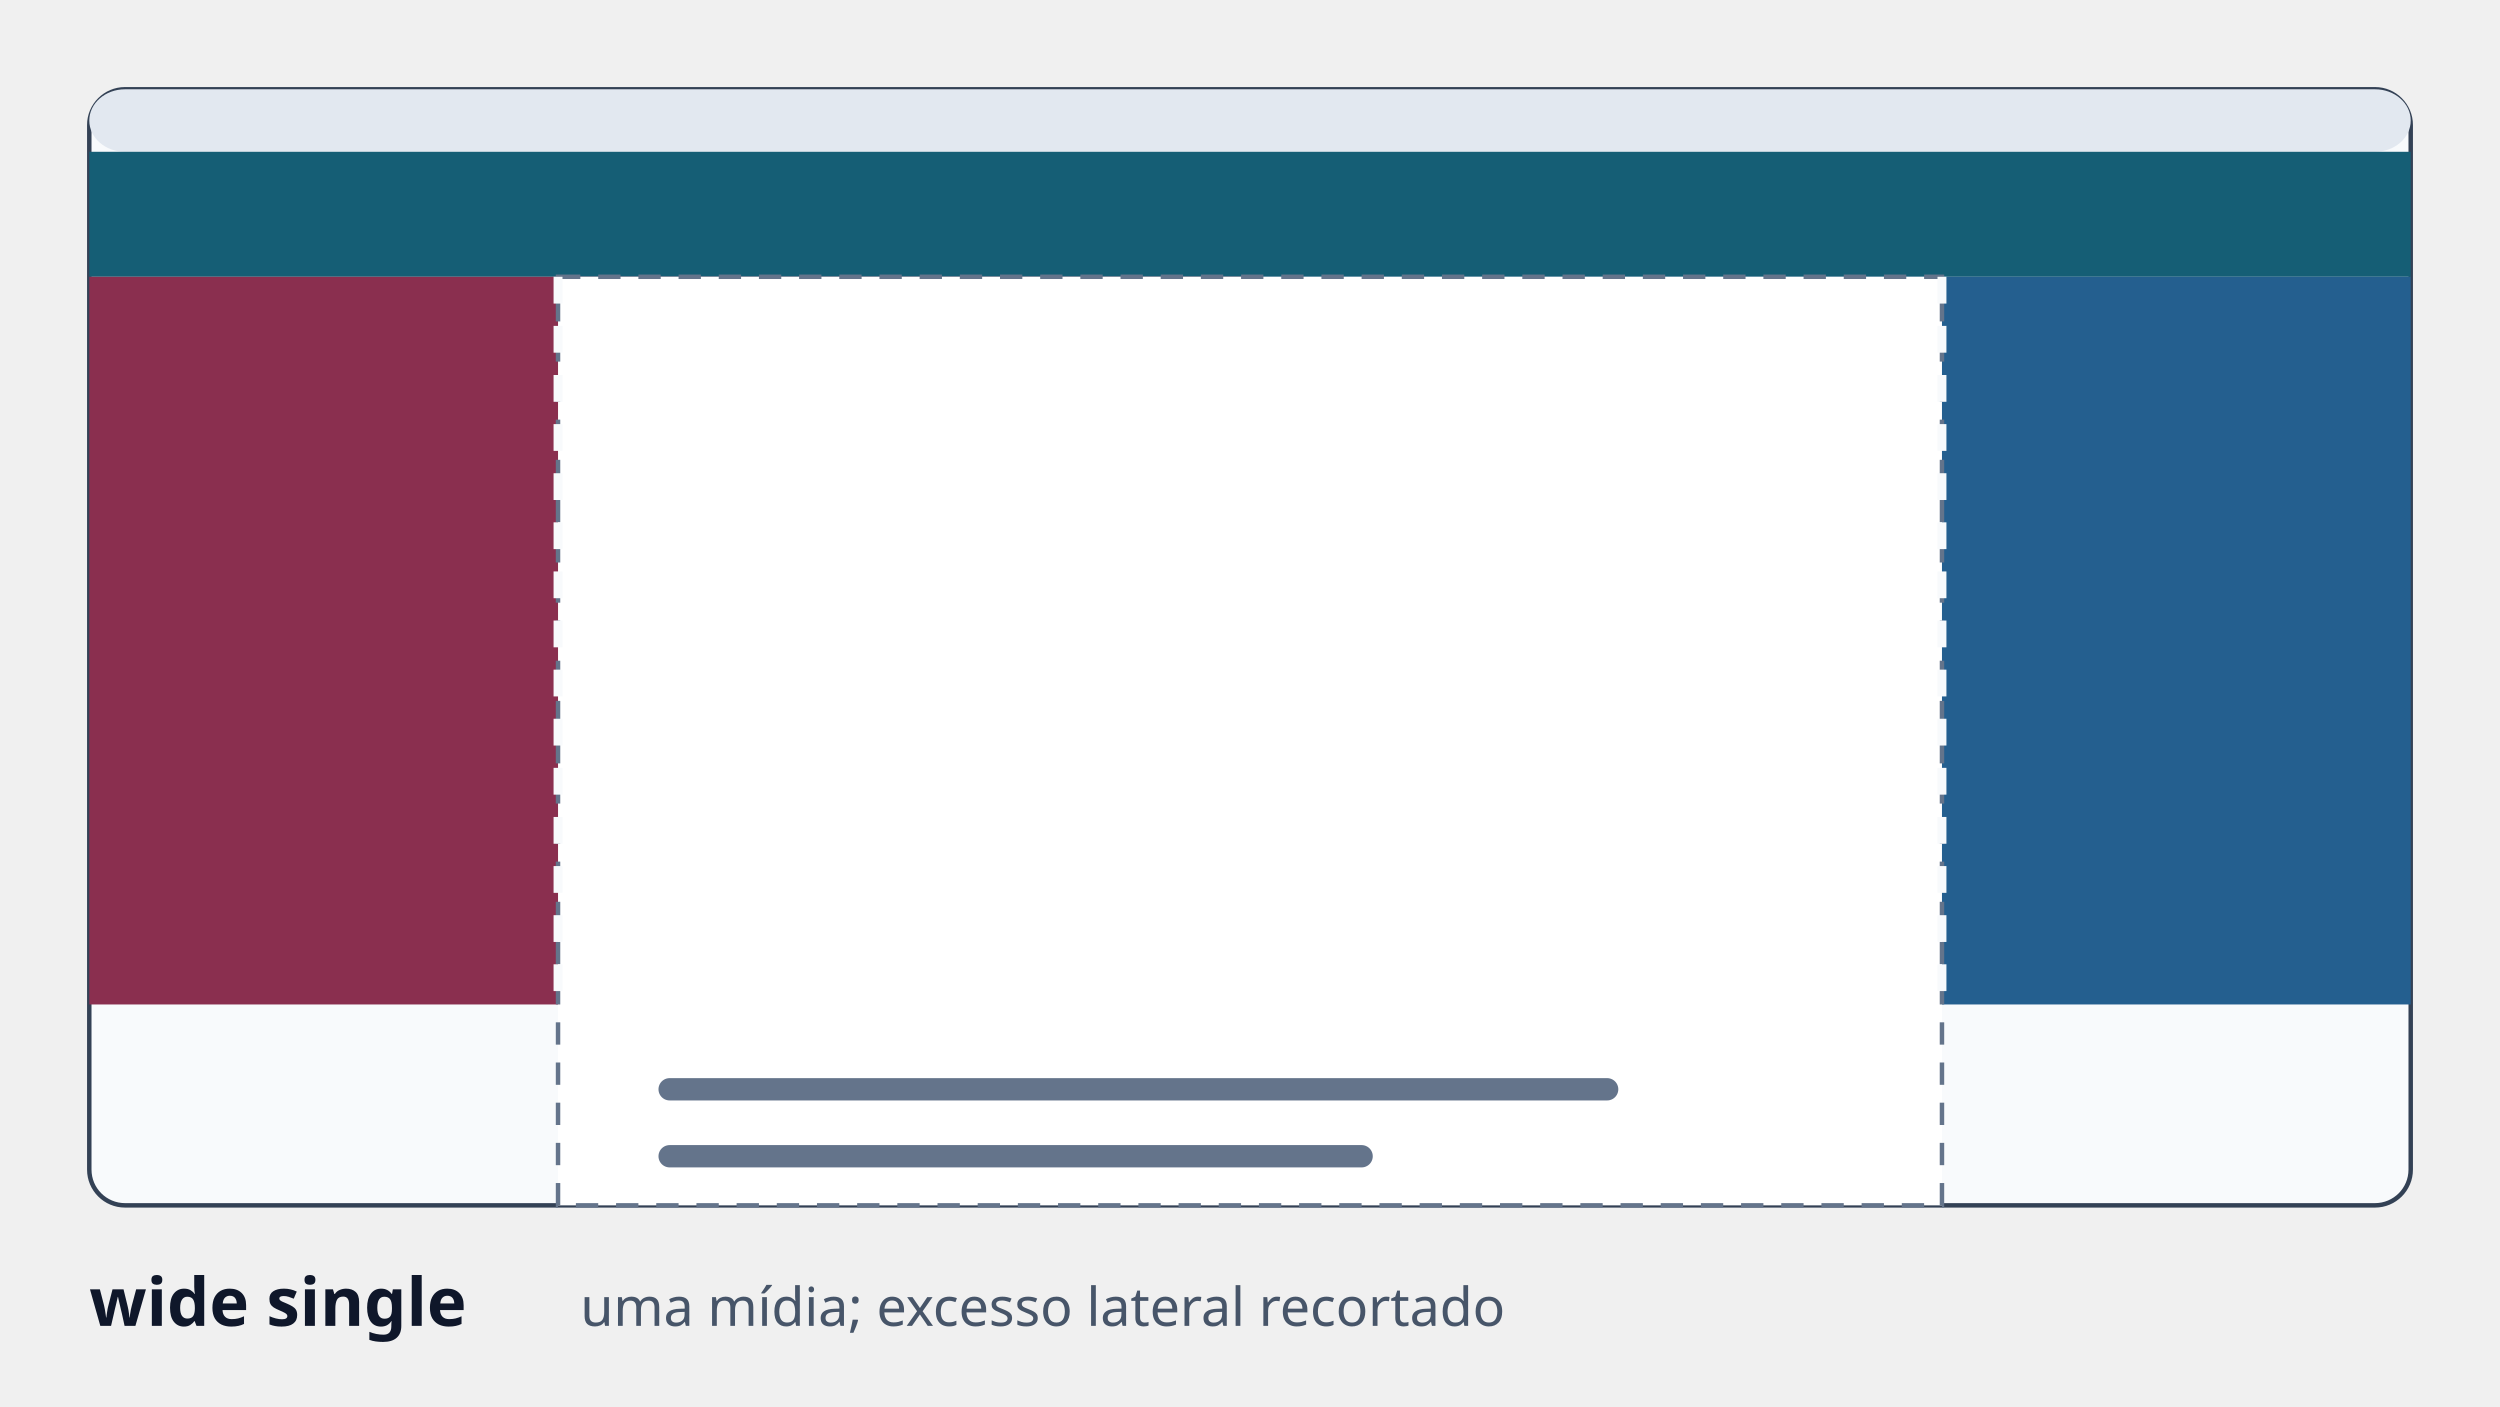
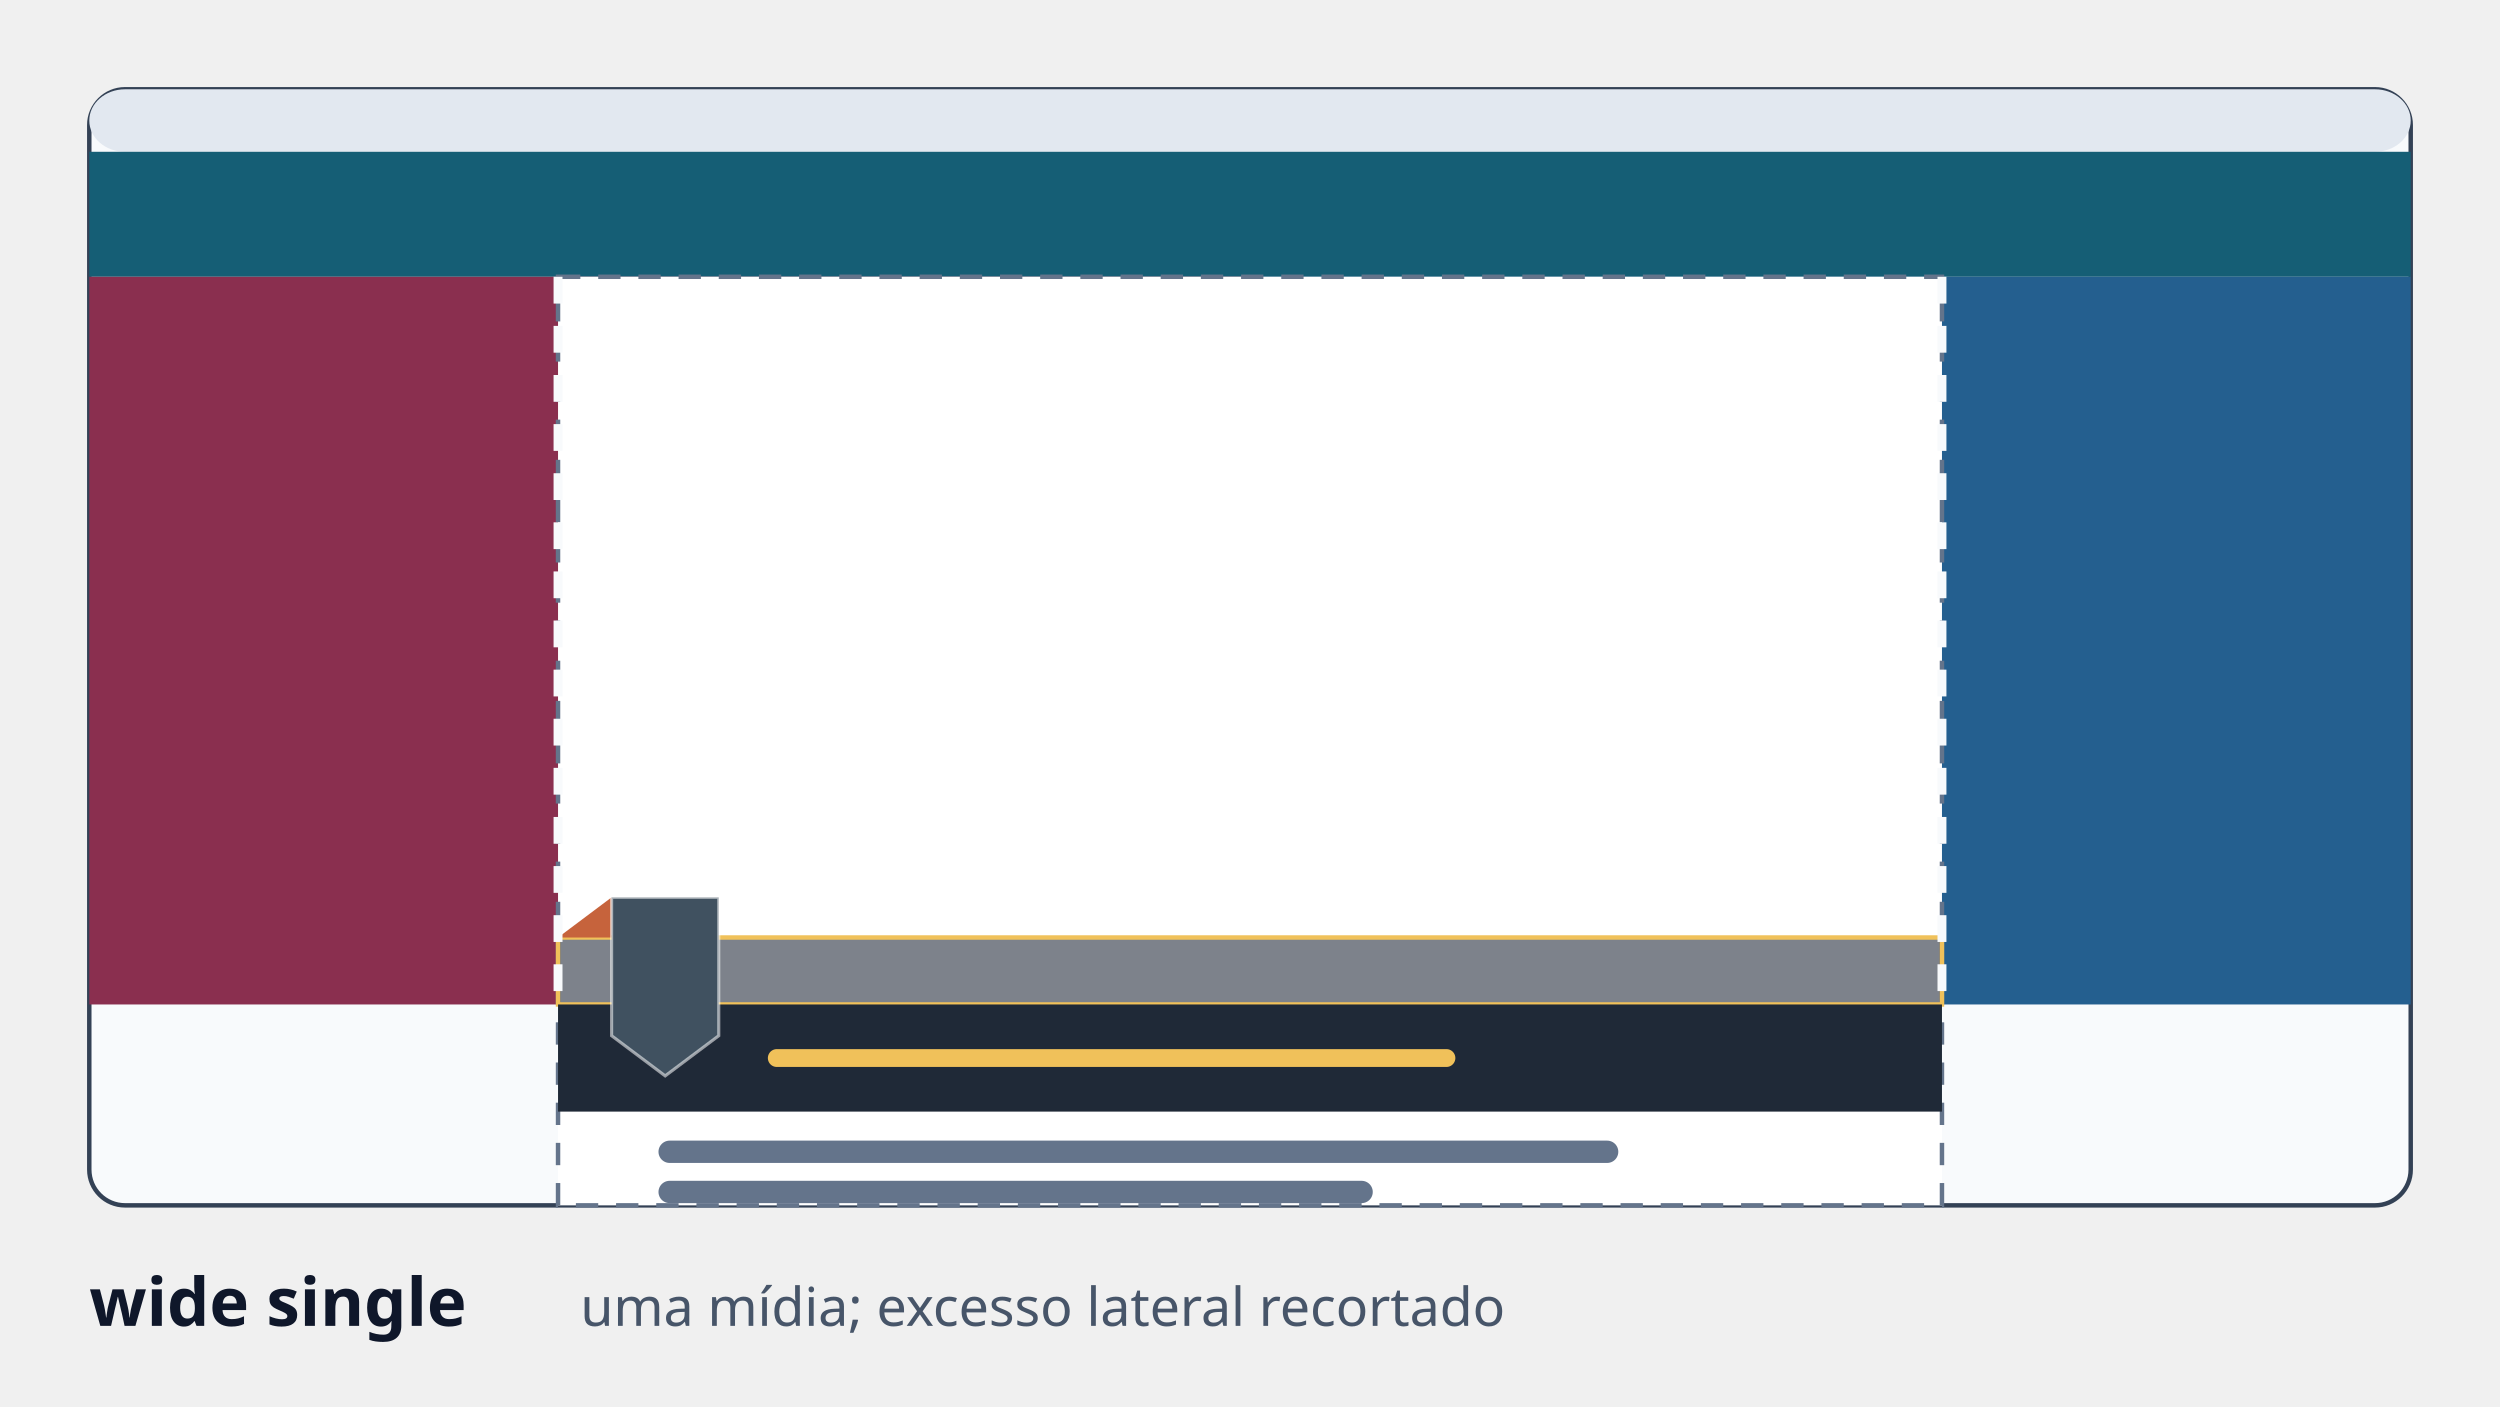
<svg xmlns="http://www.w3.org/2000/svg" width="560" height="315" viewBox="0 0 560 315" role="img" aria-labelledby="title">
  <style>
-     :root{color-scheme:light dark}.frame{fill:#f8fafc;stroke:#334155}.chrome{fill:#e2e8f0}.mast{fill:#155e75}.article{fill:#fff;stroke:#64748b;stroke-dasharray:5 4}.media-a{fill:#8a2f4f}.media-b{fill:#245f8f}.sun{fill:#f0c15a}.line{stroke:#64748b;stroke-width:5;stroke-linecap:round}.guide{fill:none;stroke:#f8fafc;stroke-width:2;stroke-dasharray:6 5}.label{fill:#0f172a;font:600 15px system-ui,sans-serif}.note{fill:#475569;font:12px system-ui,sans-serif}@media(prefers-color-scheme:dark){.frame{fill:#0f172a;stroke:#cbd5e1}.chrome{fill:#334155}.article{fill:#111827;stroke:#94a3b8}.label{fill:#f8fafc}.note{fill:#cbd5e1}.line{stroke:#94a3b8}}
+     :root{color-scheme:light dark}.frame{fill:#f8fafc;stroke:#334155}.chrome{fill:#e2e8f0}.mast{fill:#155e75}.article{fill:#fff;stroke:#64748b;stroke-dasharray:5 4}.media-a{fill:#8a2f4f}.media-b{fill:#245f8f}.sun{fill:#f0c15a}.glass{fill:#1f2937;fill-opacity:.58;stroke:#f0c15a;stroke-width:1}.bar{fill:#1f2937}.flag{fill:#405160;stroke:#fff;stroke-opacity:.55;stroke-width:.7}.fold{fill:#c6633c}.titleline{stroke:#f0c15a;stroke-width:4;stroke-linecap:round}.line{stroke:#64748b;stroke-width:5;stroke-linecap:round}.guide{fill:none;stroke:#f8fafc;stroke-width:2;stroke-dasharray:6 5}.label{fill:#0f172a;font:600 15px system-ui,sans-serif}.note{fill:#475569;font:12px system-ui,sans-serif}@media(prefers-color-scheme:dark){.frame{fill:#0f172a;stroke:#cbd5e1}.chrome{fill:#334155}.article{fill:#111827;stroke:#94a3b8}.label{fill:#f8fafc}.note{fill:#cbd5e1}.line{stroke:#94a3b8}}
  </style>
  <rect class="frame" x="20" y="20" width="520" height="250" rx="8" />
  <rect class="chrome" x="20" y="20" width="520" height="14" rx="8" />
  <rect class="mast" x="20" y="34" width="520" height="28" />
  <rect class="media-a" x="20" y="62" width="260" height="163" />
  <rect class="media-b" x="280" y="62" width="260" height="163" />
  <circle class="sun" cx="280" cy="143.5" r="34" />
  <rect class="article" x="125" y="62" width="310" height="208" />
-   <path class="line" d="M150 244h210M150 259h155" />
+   <rect class="glass" x="125" y="210" width="310" height="15" />
+   <rect class="bar" x="125" y="225" width="310" height="24" />
+   <path class="fold" d="M137 201l-12 9h12z" />
+   <path class="flag" d="M137 201h24v31l-12 9-12-9z" />
+   <path class="titleline" d="M174 237h150" />
+   <path class="line" d="M150 258h210M150 267h155" />
  <path class="guide" d="M125 62v163M435 62v163" />
  <text class="label" x="20" y="297">wide single</text>
  <text class="note" x="130" y="297">uma mídia; excesso lateral recortado</text>
</svg>
